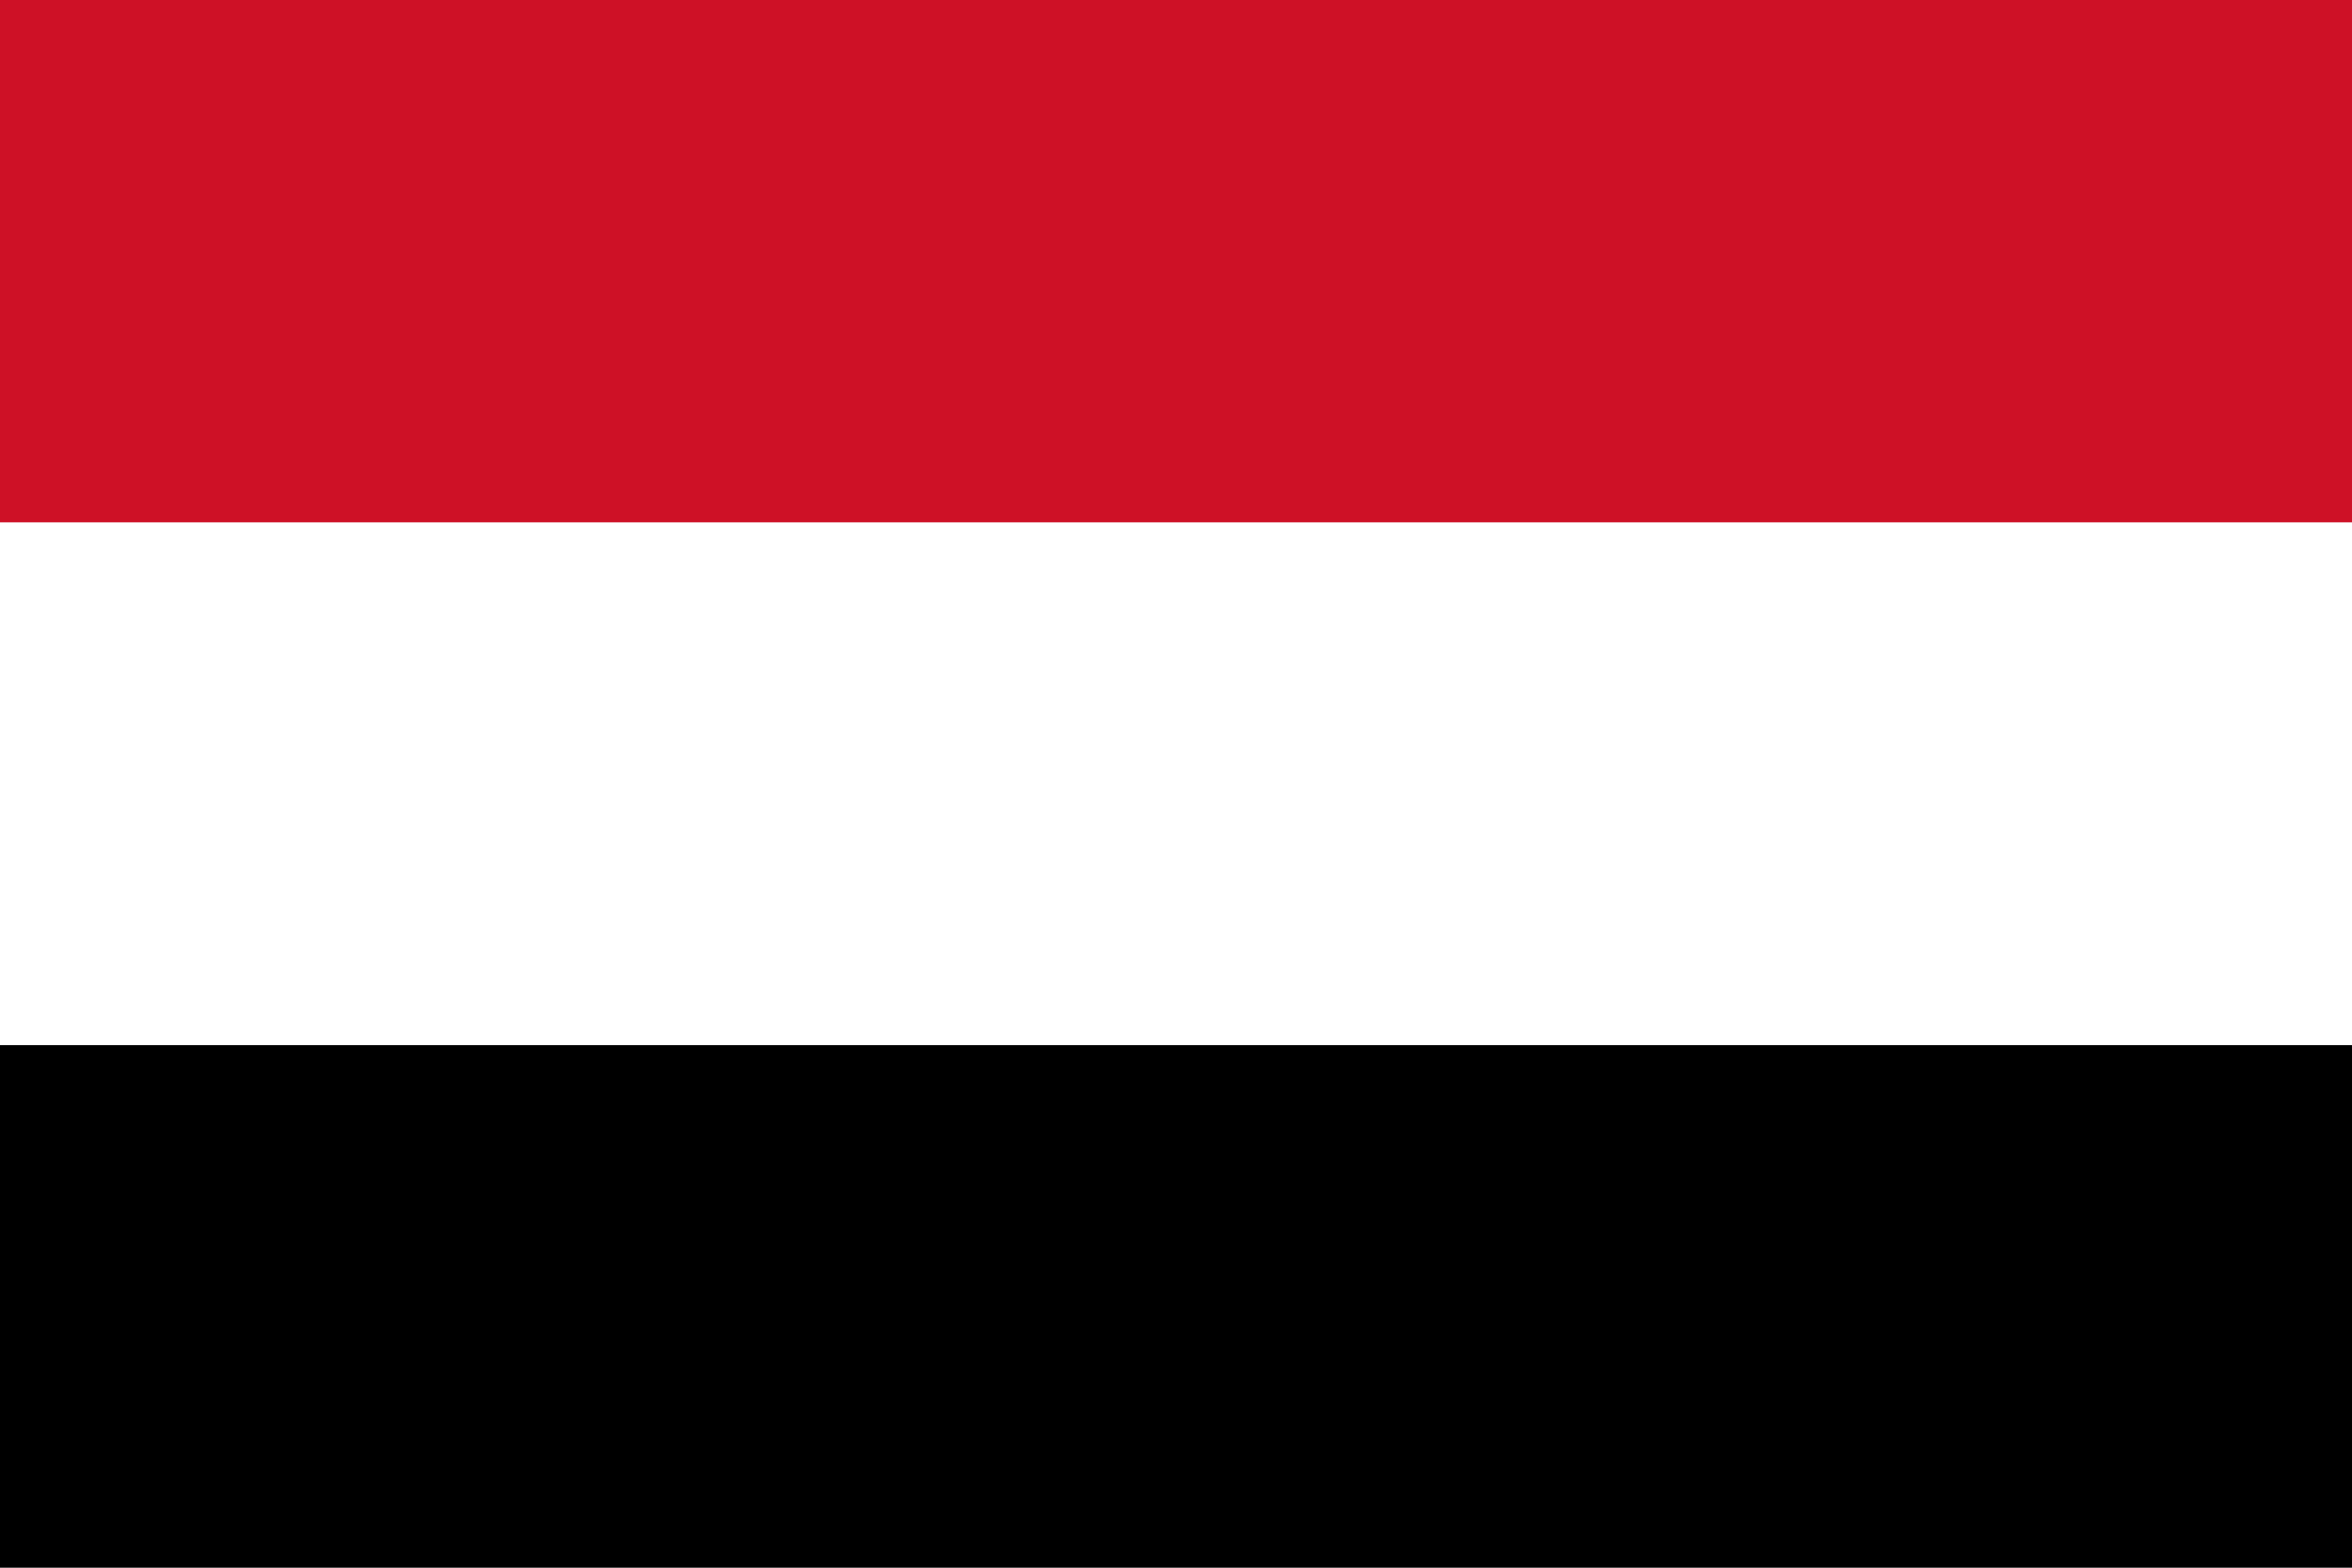
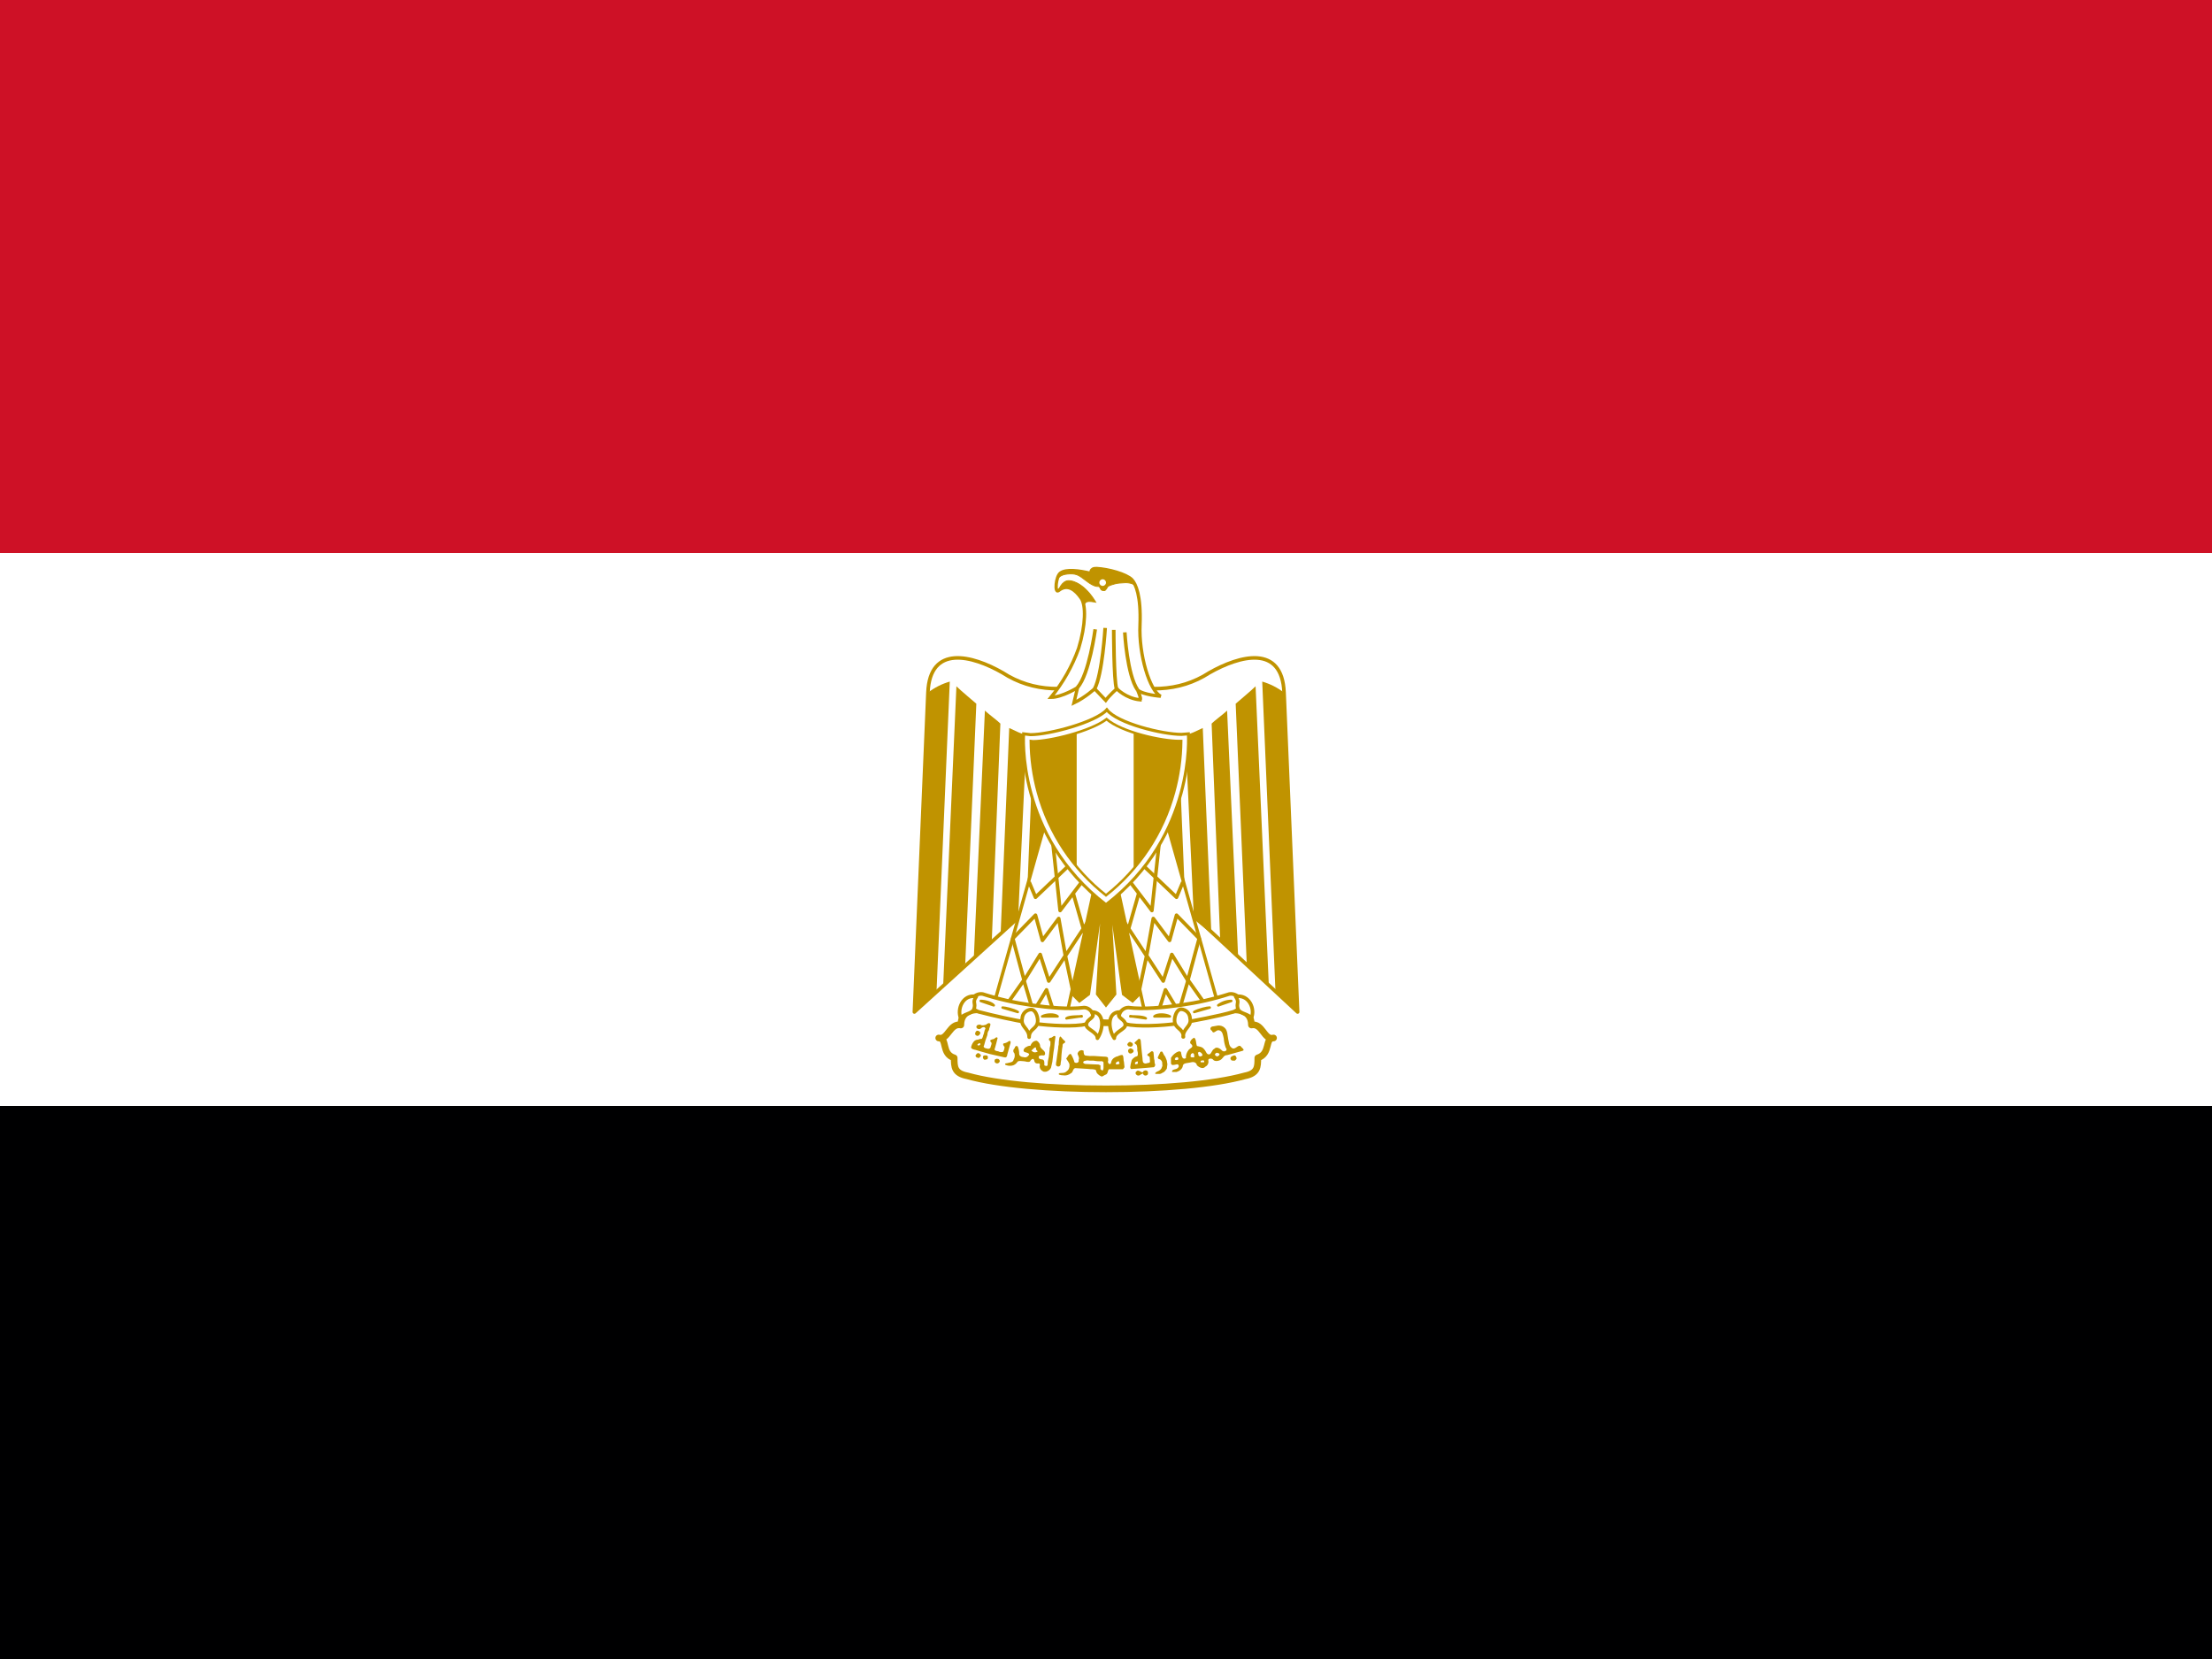
- <svg xmlns="http://www.w3.org/2000/svg" viewBox="0 0 900 600" width="900" height="600">
-   <rect x="0" y="0" width="900" height="200" fill="#CE1126" />
-   <rect x="0" y="200" width="900" height="200" fill="#FFFFFF" />
-   <rect x="0" y="400" width="900" height="200" fill="#000000" />
+ <svg xmlns="http://www.w3.org/2000/svg" xmlns:xlink="http://www.w3.org/1999/xlink" id="flag-icons-eg" viewBox="0 0 640 480">
+   <path fill="#000001" d="M0 320h640v160H0z" />
+   <path fill="#fff" d="M0 160h640v160H0z" />
+   <path fill="#ce1126" d="M0 0h640v160H0z" />
+   <g fill="#fff" stroke="#c09300" transform="translate(-40)scale(.8)">
+     <path stroke-linejoin="round" stroke-width="1.3" d="m450.8 302.4 68.5 63.6-4.9-115.5c-.7-17.5-15.9-13.5-27-7.2-11.1 7.2-24 7.2-37.4 2.5-13.5 4.7-26.3 4.7-37.4-2.5-11-6.3-26.3-10.3-27 7.2L380.7 366z" />
+     <path id="eg-a" fill="#c09300" stroke="none" d="m393.5 246.5-4.8 112.3-8 7.2 4.9-115.5a24 24 0 0 1 7.9-4m9.6 8-4 94-8 8.2 4.8-108.5c1.6 1.6 6.3 5.5 7.2 6.3m8.7 7.2-3.1 78.4-6.5 6.3 4-89.4c1.6 1.5 4.8 3.8 5.6 4.7m9.5 4-3.1 66.8-6.3 5.1 3.1-74.3c1.6.7 4.7 2.4 6.3 2.4m8.8 0-2.3 55.7-6.5 6.3 2.5-61.3c1.5 0 5.6 0 6.3-.7" />
+     <use xlink:href="#eg-a" width="100%" height="100%" transform="matrix(-1 0 0 1 900 0)" />
+     <path fill="#c09300" stroke-width="1.1" d="m453.2 315 9.6 43.8-3.2 3.2-3.3-2.5-5.4-39 2.3 39-3.2 4-3.1-4 2.3-39-5.5 39-3.3 2.5-3.2-3.2 9.6-43.7h6.4z" />
+     <g id="eg-b" fill="none" stroke-linejoin="round" stroke-width="1.3">
+       <path fill="#fff" stroke-width="1.2" d="m428.5 295.8-19.1 67.7 26.3 4 11.1-50.9z" />
+       <path d="m422.2 319 2.3 5.5 12.4-11.8" />
+       <path d="m430.8 305 2.6 24.3 7.9-10.4m-3.2 4 4.3 15m1.7-5.5-8.7 13.2m2.7 13.2-2.8-13.2-2.4-13.4-5.9 7.9-2.5-9.1-8.2 8.4 4.1 15.2 5.8-9.4 3.1 9.6 6-9.2" />
+       <path d="m415 362 5.3-7.5 3.4 11.5 4.8-8 3.1 9.6" />
+     </g>
+     <use xlink:href="#eg-b" width="100%" height="100%" transform="matrix(-1 0 0 1 900 0)" />
+     <g stroke-linecap="round" stroke-linejoin="round" stroke-width="1.3">
+       <path stroke-width="2.4" d="M450 393.8c20 0 39-1.6 50.2-4.7 4.7-.9 4.7-3.3 4.7-6.5 4.8-1.6 2.4-7.2 5.7-7.2-3.4 1-4-5.5-8-4.7 0-5.6-5.7-6.3-10.4-4.7-9.5 3.1-26.3 3.9-42.2 3.9-16-.8-32.6-.8-42.2-4-4.7-1.5-10.3-.8-10.3 4.8-4-.8-4.7 5.6-8 4.7 3.3 0 .8 5.7 5.6 7.2 0 3.2 0 5.6 4.8 6.5 11 3.1 30.2 4.7 50.1 4.7" />
+       <path d="M422.9 363.5c6.4.9 13.6 1.6 19.2.9 3.2 0 5.5 5.5-.9 6.3-5.5.7-14.3 0-19-.8a231 231 0 0 1-18.4-4c-5.6-2.4-1.6-7 1.6-6.4a105 105 0 0 0 17.5 4m54.2 0c-6.4.9-13.6 1.6-19 .9-3.4 0-5.7 5.5.7 6.3 5.6.7 14.3 0 19-.8 4-.8 12.8-2.3 18.4-4 5.6-2.4 1.6-7-1.6-6.4a105 105 0 0 1-17.5 4" />
+       <path d="M403 360.4c-4.8-.9-7 4.7-5.5 7.9.7-1.6 4-1.6 4.7-3.2.9-2.4-.7-2.4.9-4.7zm19.2 14.7c0-3.2 3.1-2.8 3.1-6 0-1.5-.8-4-2.4-4a3.4 3.4 0 0 0-3.2 3.2c-.7 3.1 2.5 3.6 2.5 6.8m22.7-9.1c4.7 0 4.2 6.3 2 9.5 0-2.3-4-3.2-4-4.8 0-2.4 3.6-2.4 2-4.7m52-5.6c4.9-.9 7.2 4.7 5.6 7.9-.7-1.6-4-1.6-4.7-3.2-.9-2.4.7-2.4-.9-4.7M478 375c0-3.2-3.2-2.8-3.2-6 0-1.5.8-4 2.4-4a3.4 3.4 0 0 1 3.2 3.2c.7 3.1-2.5 3.6-2.5 6.8zm-23-9c-4.7 0-4.2 6.3-2 9.5 0-2.3 4-3.2 4-4.8 0-2.4-3.6-2.4-2-4.7" />
+       <path stroke-width=".9" d="M404.7 362c1.6 0 4 .7 4.7 1.6zm7.9 2.4c.8 0 4 .7 5.5 1.6zm28.6 3.2c-1.5 0-4.7 0-5.5.7l5.5-.8zm-8.7 0c-.9-.9-4-.9-5.6 0zm62.8-5.6a8 8 0 0 0-4.7 1.6zm-7.8 2.4c-1 0-4 .7-5.6 1.6zm-28.7 3.2c1.5 0 4.7 0 5.6.7l-5.6-.8zm8.7 0c.9-.9 4-.9 5.6 0z" />
+       <g fill="#c09300" stroke="none">
+         <path d="M403.3 374.6q-.8-.3-.6-1 .3-1 1-.8c.4 0 .9.6.9.8l-.4.7-.2.1q-.1.3-.7.2m55 3.9q-.4-.2-.6-.7c0-.4.6-1 1-1l.8.4q.5.6-.1 1.2-.5.3-1.1 0zm.3 2.5q-.5-.2-.6-.8t.5-.9l.4-.2.4.2q.6.2.7.8 0 .5-.7.8-.4.3-.7 0z" />
+         <path d="M407.8 370q-.7.1-1.2.6c-.6.1-1.4.5-2 0-.6-.1-1.4 0-1.5.8.1.7 1 1 1.6.6.4-.5 1.5-.9 1.7 0-.5.8-.4 1.7-.8 2.4q-.1.7-.5 1.3-.8 0-1.4.3a2 2 0 0 0-1.6.8q-.7.9-.9 2c.1.6 1 .8 1.6.9l2 .6 3.2.9 4.8 1.1.5.1c.7.2 1-.5 1-1l1-3.6c.2-.5.5-1.5-.4-1.3q-.7.6-1.6.8c-.9 0-.4 1 0 1.3q0 1-.5 1.8-.9.3-1.8-.2c-.5 0-1.7-.3-1.2-1l.5-1.8.5-2c-.4-.7-1 .3-1.5.4s-1.6.3-1 1c.6.4.2 1.1 0 1.7 0 .7-.8 1-1.4.7-.6 0-1.5-.5-1-1.1l.5-1.8.7-2q0-1 .6-1.8c0-.7.5-1.3.5-2q0-.4-.4-.4zm-3.7 7.3h.3q.3.3 0 .6l-.3.2q-.7 0-.6-.3l.3-.3zm-1 5q-.7-.5.3-1.3.4-.3.9.1.9.6 0 1.3-.2.3-.5.2t-.7-.2zm3 1a1 1 0 0 1-.6-1.1q.1-.6.9-.5.9-.1.9.7 0 .5-.3.7zm89.2 0q-.3-.1-.3-.5 0-.6.8-.9.9-.5 1.2.2.5.8-.1 1.2-.2.4-.8.3-.7 0-.8-.2zm-85 1.2q-.6-.1-.6-.8 0-.4.2-.6l.6-.2.6.1q.8.6.3 1.2t-1.2.3zm21.8 1-.2-.3q0-.9.2-1.7l.2-1.5.4-2.8q0-.8.2-1.4 0-1.2.2-2.2c0-.3.3-1 .6-.6q.6.8 1.4 1.5c.4.3 0 .7-.3.8q-.6.3-.5 1l-.2 1.2-.2 2-.1 1.8-.2 1.2q.1.7-.4 1.1-.6.3-1-.1zm29.7-9.8-1.3 1.2c-.6.5.5.7.6 1.1q.3.9.2 1.8.3.9.2 1.7c0 .7-.8.5-1.2.9q-.6.4-1 1l-.4 1.6c0 .5-.3 1 0 1.4l.1.2h.5l1.5-.1 3.7-.3 2.2-.2c.6.1.9-.5.9-1-.4-.7-.1-1.4-.4-2l-.2-2.2c0-.6-.7-.8-1-.4l-1.2.9c-.3.6.6.6.8 1l.1 1.5c.1.6-.5.6-1 .7q-.9.4-1.5-.3-.2-.7-.2-1.5l-.3-2.7-.3-3.2c0-.5-.1-1.2-.8-1.1m-.6 8.2h.3v.8l-.3.1-.4.1h-.2q-.3-.3.1-.8zm-30-9.2c-.3 0-.8.7-1.2.6-.9.1-.8 1-.1 1.3v.8c.1.8-.4 1.5-.3 2.3l-.3 2.6q-.4 1.4-.4 2.7c-.1.8-.7.5-1.2.3v-1q0-1.2-1.2-1.2-1-.1-.8-1.1.6-.4 1.5-.3c1 .2.9-1.1.4-1.6s-1.2-1-1.4-1.6q0-1.3-1.2-2.1c-1.1-.1-2 .8-2.3 1.8q-.8 0-1.4.4c-.7.2-1.7 1.4-.7 1.9.5.1 2.2.5 1.4 1.2q-.7 1-1.9.6c-.7 0-1.5-.4-1.5-1.2q0-1.2-.4-2.3c-.2-.8-1.1-.6-1.2.2q-1 1-.1 2 .3 1.2-.3 2.2c-.2 1-1.2 1-1.9 1.2-.3.2-1.6 0-1.1.7a4 4 0 0 0 2.4.3q1.2-.2 2-1.4c.5-.5 1.4-.2 2.2-.2.7 0 1.5.5 2.3.1.2-.5 1.2-1.5 1.5-.5q.2 1.4 1.5 1.2c.9 0 .5.6.5 1.2q.2 1.3 1.5 1.8h.8q1.2-.3 1.8-1.4l.5-2.2.4-3.4q.3-1.5.4-3.2l.3-2.3q0-.6-.5-.4m-6.7 4.1q.2 0 .2.5t.5.8v.3l-.8.2q-.7 0-1.2-.5l-.2-.2.3-.2.5-.5q.4-.4.7-.4m66-7.9-1.7.3c-1 0-1.5 1-.5 1.6.6 1.5 1.5-.4 2.5-.2 1.4.2 1.5 1.8 1.8 3q.1 1.6.7 3.3c1 1.1-.7 1.8-1.4 1-.6-.7-2-1.5-2.7-.6-.9.4-1 1.6-1.7 2-1.2.3-1.3-1.2-2-1.8-.6-.9-1.7-1-2.6-1.2-.4-.9-.2-2.4-1-3-.8.3-2.2 1.7-1 2.4 1 1-.5 1.4-1 2q-1.1 1.4-1 3c-1.3.7-1.5-.8-1.7-1.7 0-1.1-1-.8-1.7-.4q-1.3.8-2 2v2c.2.9 1.2.5 1.8.4 1-.4 1.4.7.6 1.3-.6.6-2.2.3-2 1.4h1.6c1-.3 2.2-1.1 2.3-2.3.2-1 1.7-.9 2.5-1.1 1-.3 2.3-.4 2.6 1 .7.7 2.2 1.5 3 .5a2 2 0 0 0 1.1-2.3c-.1-.8 1.3-.8 1.7-.3.5.8 2.1.6 2.9 0s1-1.6 2.2-1.6l5.4-1.5c1.4-.3-.2-1.2-.6-1.8-1-.5-2 1.7-3.2.6-1-.7-.9-2-1.2-3.1-.3-1.4-.2-3-1.2-4q-1-1-2.5-.9m-6.8 9.5.5.2q.6.4.7 1 0 .2-.3.3l-.5.2q-.5-.1-.7-.5v-.4q-.3-.5 0-.6zm6.5.4q.5 0 .8.3.2.5-.4.8l-.5.2-.4-.3q-.3-.1-.3-.4.1-.5.8-.7zm-9 0q.3 0 .4.2.3.2.3.6v.6q.2.3-.6.2c-.8-.1-.7 0-.7-.6q0-.5.3-.7t.4-.2zm-5.4 1.5.4.4q0 .4-.2.6-.6.2-1 0v-.1q-.3-.2 0-.3v-.1l.2-.3zm9.2 1.2.5.1v.6h-1.2l-.1-.2q0-.3.2-.4zm-17.1 4.8q-.3 0-.1-.2.3-.4.8-.6a3 3 0 0 0 1.4-1l.4-1-.1-1.4a2 2 0 0 0-.8-1q-.6 0-.8-.6l.4-.9.6-1.2q.6-.3.8.2l.5 1q.4.4.6 1l.4 1 .2 1.3-.2 1.6-.6.8q-.4.5-1 .7-.4.3-.9.4H468zm-6.9.4q-.3-.2-.3-.6c0-.4 0-.3.3-.6q.4-.6 1.4 0t1 .1q.2-.4 1-.5l.5.2q.3.2.3.7c0 .5 0 .5-.3.8q-.3.2-.7.2a1 1 0 0 1-.8-.6q0-.4-.2-.1l-.2.1q-.4.1-.8.5l-.5.1q-.4 0-.7-.3m-19.8-8.9q-1.2.1-1.5 1.3c.2.7.8 1.5.4 2.2.3 1-.8 1.4-1.5.9q-.4-1.5-1.3-3c-.8-.2-1.1 1.1-1.7 1.6.3.7 1.1 1.4 1.2 2.3q.1 1.6-1.1 2.4c-.7.7-1.7.5-2.5.6-1 .6.7.8 1.2.8q1.6.3 3-.8c.7-.3.6-1.7 1.5-1.8l4.8.3c.8.2 2.1-.1 2.7.5 0 1 1 1.8 1.9 2.2.5.2 1-.5 1.5-.6 1-.3.7-1.5 1.3-2h5c.2 0 .3-.5.6-.7l-.2-1.9c-.3-.8 0-1.8-.5-2.5-.9-.2-1.6.5-2.4.6q-1.6.7-1.8 2.3c-.5.9-1.4-.2-1-1l-.1-1c-.5-.5-1.4-.3-2.1-.4l-3-.2q-1.5.1-2.7-.1c-1 0-1-1-1-1.8zm2 3.7 1 .1h1.3q1.5.3 3 .2.3 0 .6.4v2q0 .5-.2.8l-.2.2-.7-.5v-1.4l-.7-.3-2.6-.1-2-.1q-.5 0-.9-.4-.2-.4.4-.7zm11.3.3q.2 0 .2.3l.2.5q0 .2-.2.2-.8.3-1.2 0l.2-.6z" />
+       </g>
+     </g>
+     <path stroke-width="1.1" d="M450 327.2c32.6-25 29.8-61.8 29.8-61.8l-2.5.2c-6.9 0-23.2-4-27-8.9-4 4.5-20.8 9-27.6 9l-2.5-.3s-2.9 36.7 29.8 61.8z" />
+     <path stroke-width=".9" d="M477.2 268h-.8c-6.2 0-20.6-3.1-26.2-7.9-5.8 4.4-20.5 8-26.6 8l-.8-.1a73 73 0 0 0 2.6 18.7 71 71 0 0 0 24.6 37.1 71 71 0 0 0 24.6-37.2 73 73 0 0 0 2.6-18.6z" />
+     <path fill="#c09300" stroke="none" d="M439.4 265a62 62 0 0 1-16.6 3l.1 4.1a73 73 0 0 0 2.5 14.5 71 71 0 0 0 14 26.8zm20.6 0v49.2a71 71 0 0 0 14.6-27.6 73 73 0 0 0 2.5-14.5l.1-4h-.8c-3.8 0-10.4-1.2-16.4-3.2z" />
+     <g stroke-width="1.3">
+       <path stroke-width="1.2" d="M462.3 253c.7.1-.9-3.5-.9-3.5 1.8 1.8 8.4 2.3 8.4 2.3-4-1.8-8-15.1-7.5-25.8.4-10.6-1.5-14.8-3-16.4-2-2-8.5-3.8-12.7-4-2.5-.1-2 1.8-2 1.8-4.5-1.1-9-1.6-11-.2-1.8 1.2-2.2 7.5-.8 6.4 3.3-2.7 6.2-.2 8.2 2.7 1.8 2.5 1.7 9.7-.9 18.2a60 60 0 0 1-10 17.7c4 0 9.6-3.5 9.6-3.5l-1.3 5.5c4.2-2 7.5-5.1 7.5-5.1l4 4.2c1.3-1.8 4-4.2 4-4.2s3.3 3.5 8.4 4z" />
+       <path fill="none" d="M446.1 227.6s-2.2 16.4-6.4 21m10-21.5s-1 16.7-3.8 22m6.9-21.3s0 18.2 1 21.3m3-20.4s.8 15.3 4.6 20.8" />
+       <path fill="#c09300" stroke-width=".3" d="M442 219.6a8 8 0 0 0-1-3.3c-2-3-4.9-5.4-8.2-2.7 0 0 1.1-3.5 3.6-3.6 1.8-.1 6.1 1.4 9.9 7.8 0 0-2.8-.6-3.5 0-1.2 1-.7 1.8-.7 1.8z" />
+       <path fill="#c09300" stroke-width=".3" d="M432.4 209.3q.4-1.6 1.3-2.1c2-1.4 6.4-1 10.9.2 0 0-.4-1.9 2-1.8 4.2.2 10.6 2 12.6 4a8 8 0 0 1 1.5 2.4c-1-1.4-3.8-1.3-4.5-1.2-1 .1-1.7 0-3.1.4q-1.2.3-2.3.8c-.4.4-.8 1.6-1.4 1.6-1 0-1-.2-1.3-.5q-.4-1-.9-1-1.6.2-5-2.5c-2.3-1.8-3.2-2.2-6-2-3 .2-3.8 1.9-3.8 1.9z" />
+       <circle cx="448.8" cy="210.7" r="1.2" stroke="none" />
+     </g>
+   </g>
</svg>
